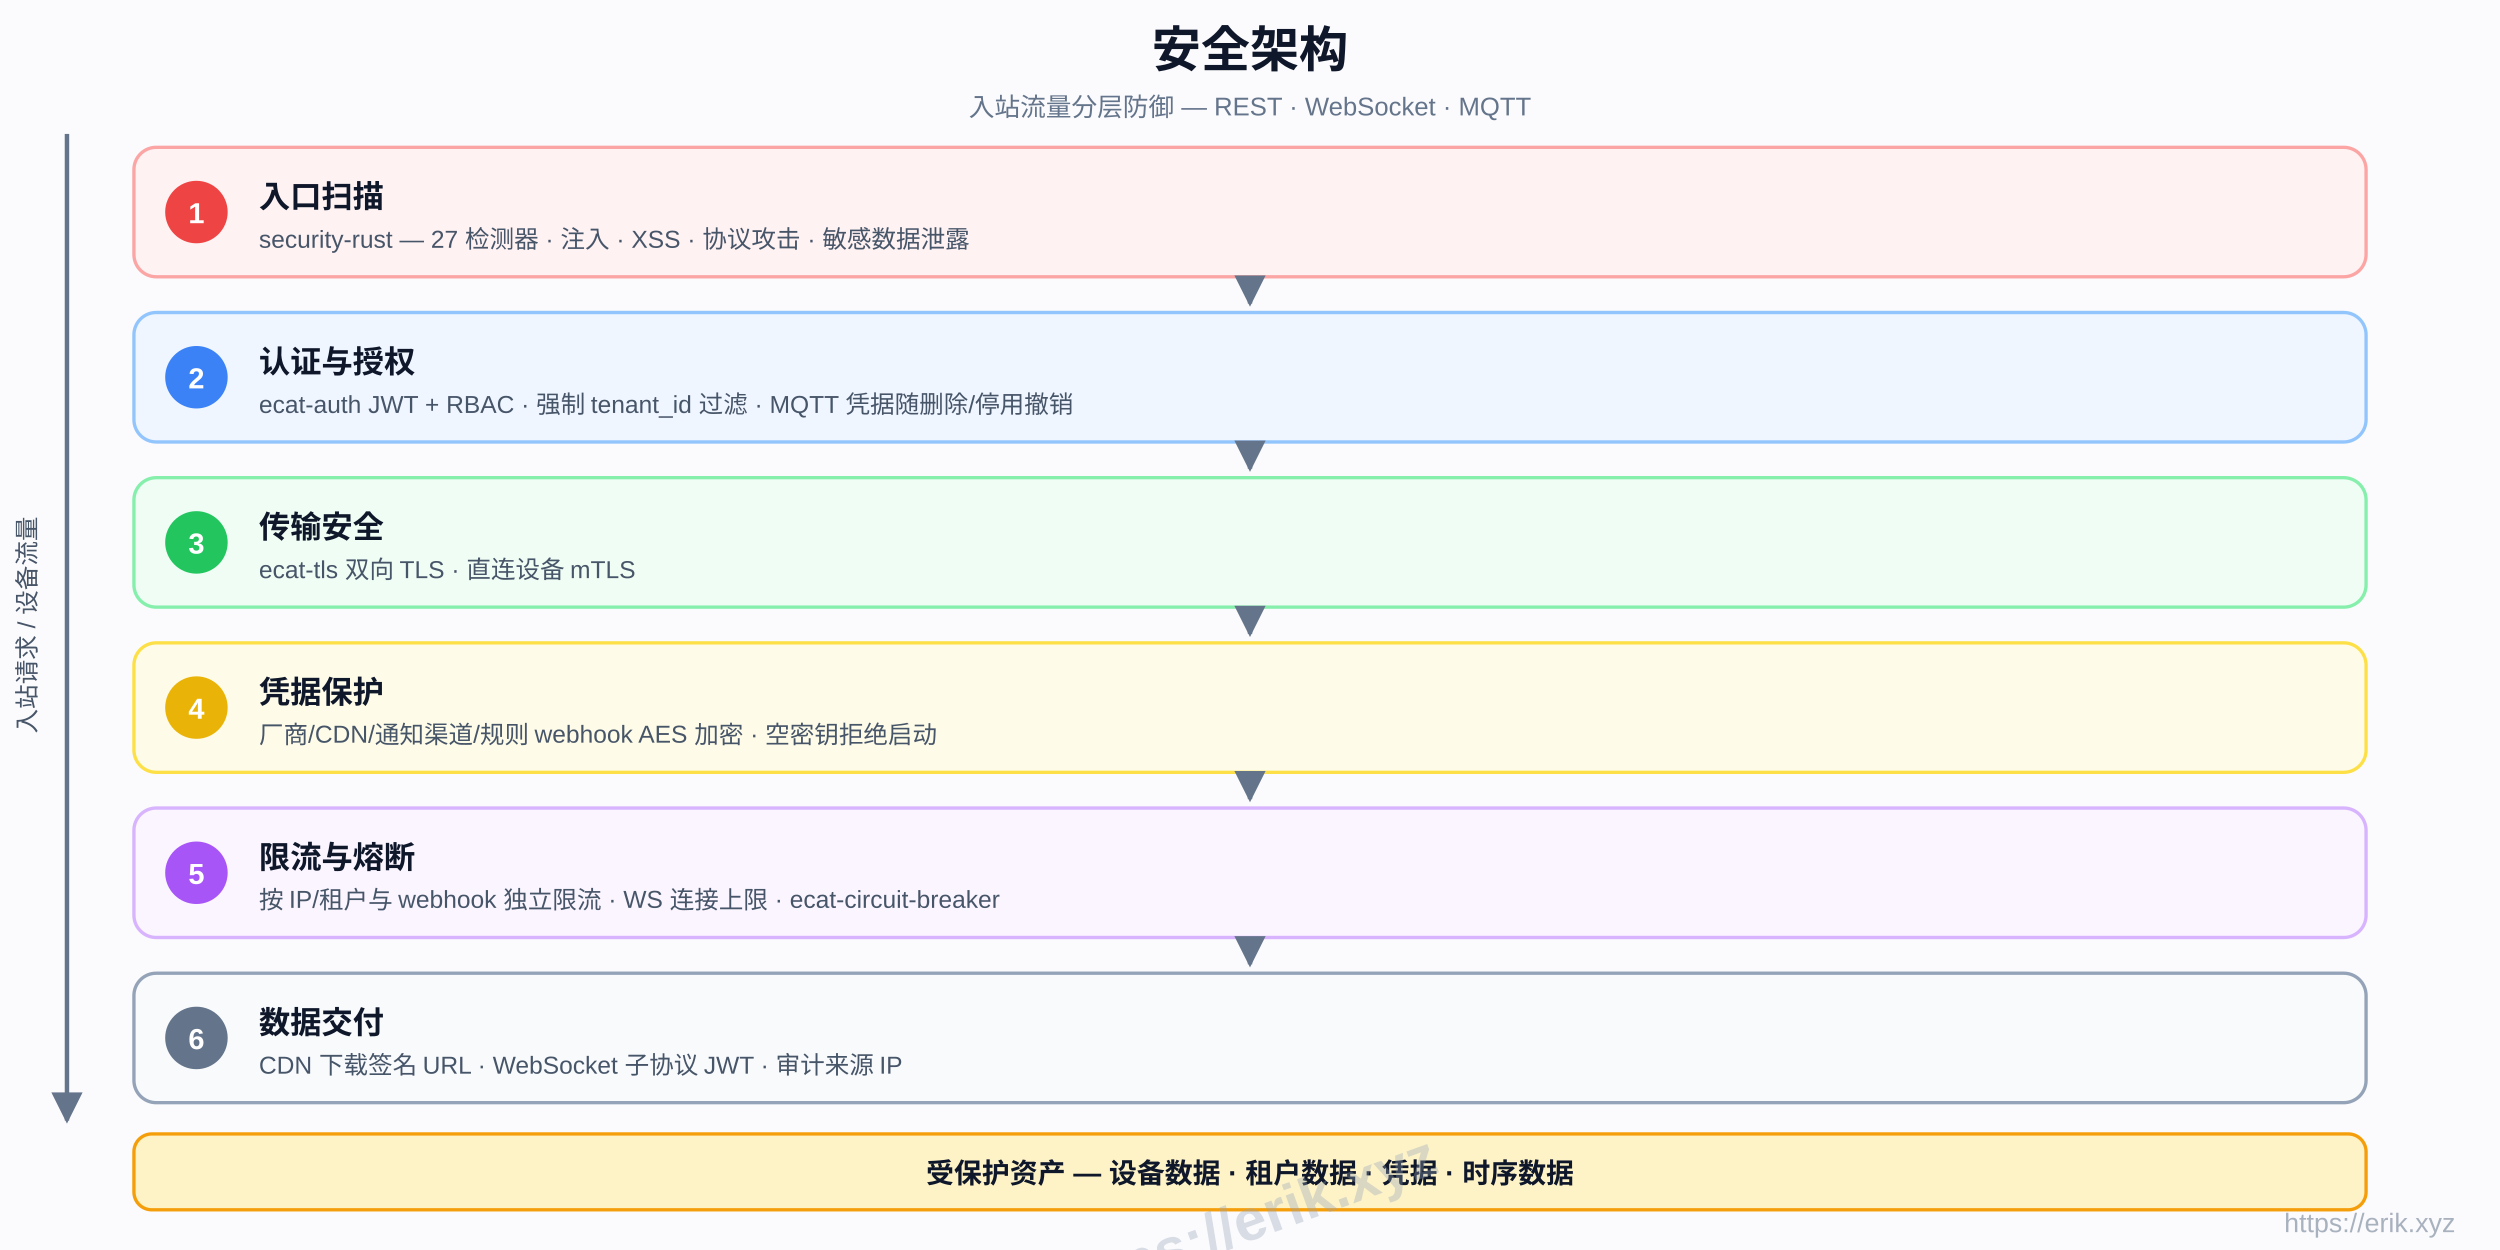
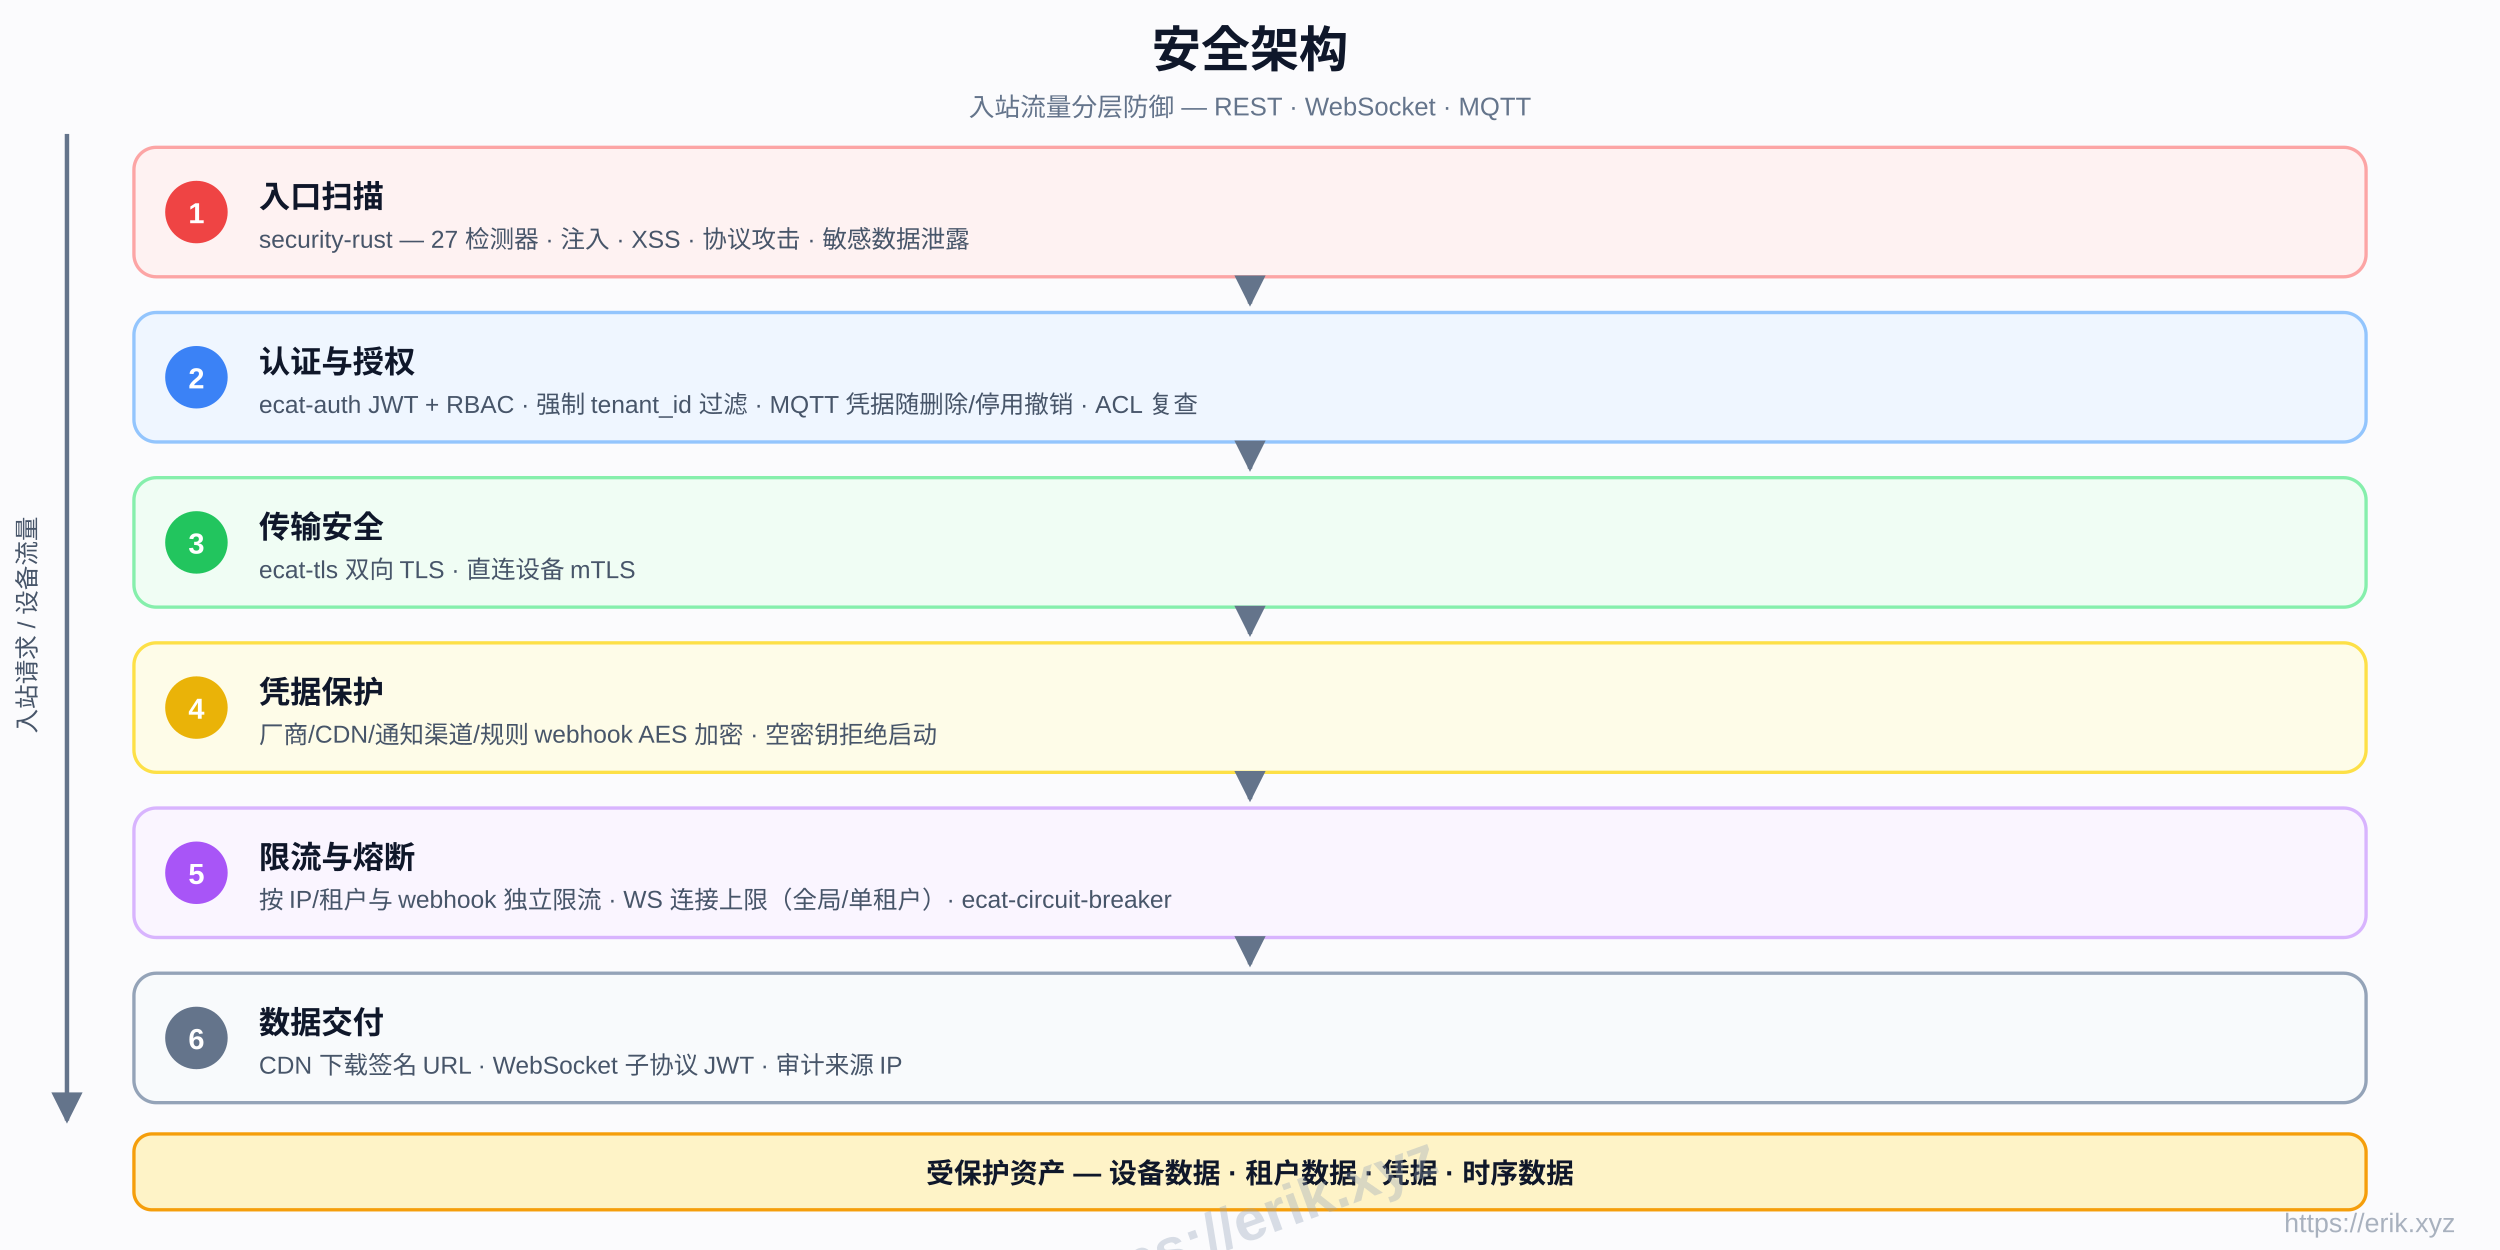
<svg xmlns="http://www.w3.org/2000/svg" viewBox="0 0 1120 560" font-family="Arial, 'PingFang SC', 'Microsoft YaHei', sans-serif">
  <defs>
    <marker id="arrow" viewBox="0 0 10 10" refX="9" refY="5" markerWidth="7" markerHeight="7" orient="auto-start-reverse">
      <path d="M0,0 L10,5 L0,10 z" fill="#64748b" />
    </marker>
  </defs>
  <rect width="1120" height="560" fill="#fbfbfd" />
  <text x="560" y="30" text-anchor="middle" font-size="22" font-weight="bold" fill="#0f172a">安全架构</text>
  <text x="560" y="52" text-anchor="middle" font-size="11.5" fill="#64748b">入站流量分层防御 — REST · WebSocket · MQTT</text>
  <line x1="30" y1="60" x2="30" y2="502" stroke="#64748b" stroke-width="2" marker-end="url(#arrow)" />
  <text x="16" y="280" text-anchor="middle" font-size="11" fill="#475569" transform="rotate(-90 16 280)">入站请求 / 设备流量</text>
  <g>
    <rect x="60" y="66" width="1000" height="58" rx="10" fill="#fef2f2" stroke="#fca5a5" stroke-width="1.5" />
    <circle cx="88" cy="95" r="14" fill="#ef4444" />
    <text x="88" y="100" text-anchor="middle" font-size="13" font-weight="bold" fill="#ffffff">1</text>
    <text x="116" y="93" font-size="14" font-weight="bold" fill="#0f172a">入口扫描</text>
    <text x="116" y="111" font-size="11" fill="#475569">security-rust — 27 检测器 · 注入 · XSS · 协议攻击 · 敏感数据泄露</text>
  </g>
  <line x1="560" y1="124" x2="560" y2="136" stroke="#64748b" stroke-width="2" marker-end="url(#arrow)" />
  <g>
    <rect x="60" y="140" width="1000" height="58" rx="10" fill="#eff6ff" stroke="#93c5fd" stroke-width="1.5" />
    <circle cx="88" cy="169" r="14" fill="#3b82f6" />
    <text x="88" y="174" text-anchor="middle" font-size="13" font-weight="bold" fill="#ffffff">2</text>
    <text x="116" y="167" font-size="14" font-weight="bold" fill="#0f172a">认证与授权</text>
-     <text x="116" y="185" font-size="11" fill="#475569">ecat-auth JWT + RBAC · 强制 tenant_id 过滤 · MQTT 凭据随删除/停用撤销</text>
+     <text x="116" y="185" font-size="11" fill="#475569">ecat-auth JWT + RBAC · 强制 tenant_id 过滤 · MQTT 凭据随删除/停用撤销 · ACL 复查</text>
  </g>
  <line x1="560" y1="198" x2="560" y2="210" stroke="#64748b" stroke-width="2" marker-end="url(#arrow)" />
  <g>
    <rect x="60" y="214" width="1000" height="58" rx="10" fill="#f0fdf4" stroke="#86efac" stroke-width="1.5" />
    <circle cx="88" cy="243" r="14" fill="#22c55e" />
    <text x="88" y="248" text-anchor="middle" font-size="13" font-weight="bold" fill="#ffffff">3</text>
    <text x="116" y="241" font-size="14" font-weight="bold" fill="#0f172a">传输安全</text>
    <text x="116" y="259" font-size="11" fill="#475569">ecat-tls 双向 TLS · 直连设备 mTLS</text>
  </g>
  <line x1="560" y1="272" x2="560" y2="284" stroke="#64748b" stroke-width="2" marker-end="url(#arrow)" />
  <g>
    <rect x="60" y="288" width="1000" height="58" rx="10" fill="#fefce8" stroke="#fde047" stroke-width="1.5" />
    <circle cx="88" cy="317" r="14" fill="#eab308" />
    <text x="88" y="322" text-anchor="middle" font-size="13" font-weight="bold" fill="#ffffff">4</text>
    <text x="116" y="315" font-size="14" font-weight="bold" fill="#0f172a">凭据保护</text>
    <text x="116" y="333" font-size="11" fill="#475569">厂商/CDN/通知渠道/规则 webhook AES 加密 · 空密钥拒绝启动</text>
  </g>
  <line x1="560" y1="346" x2="560" y2="358" stroke="#64748b" stroke-width="2" marker-end="url(#arrow)" />
  <g>
    <rect x="60" y="362" width="1000" height="58" rx="10" fill="#faf5ff" stroke="#d8b4fe" stroke-width="1.5" />
    <circle cx="88" cy="391" r="14" fill="#a855f7" />
    <text x="88" y="396" text-anchor="middle" font-size="13" font-weight="bold" fill="#ffffff">5</text>
    <text x="116" y="389" font-size="14" font-weight="bold" fill="#0f172a">限流与熔断</text>
-     <text x="116" y="407" font-size="11" fill="#475569">按 IP/租户与 webhook 独立限流 · WS 连接上限 · ecat-circuit-breaker</text>
+     <text x="116" y="407" font-size="11" fill="#475569">按 IP/租户与 webhook 独立限流 · WS 连接上限（全局/单租户）· ecat-circuit-breaker</text>
  </g>
  <line x1="560" y1="420" x2="560" y2="432" stroke="#64748b" stroke-width="2" marker-end="url(#arrow)" />
  <g>
    <rect x="60" y="436" width="1000" height="58" rx="10" fill="#f8fafc" stroke="#94a3b8" stroke-width="1.5" />
    <circle cx="88" cy="465" r="14" fill="#64748b" />
    <text x="88" y="470" text-anchor="middle" font-size="13" font-weight="bold" fill="#ffffff">6</text>
    <text x="116" y="463" font-size="14" font-weight="bold" fill="#0f172a">数据交付</text>
    <text x="116" y="481" font-size="11" fill="#475569">CDN 下载签名 URL · WebSocket 子协议 JWT · 审计来源 IP</text>
  </g>
  <rect x="60" y="508" width="1000" height="34" rx="8" fill="#fef3c7" stroke="#f59e0b" stroke-width="1.5" />
  <text x="560" y="530" text-anchor="middle" font-size="12.5" font-weight="bold" fill="#0f172a">受保护资产 — 设备数据 · 租户数据 · 凭据 · 时序数据</text>
  <text x="560" y="556" text-anchor="middle" font-size="26" font-weight="bold" fill="#94a3b8" opacity="0.35" transform="rotate(-20 560 556)">https://erik.xyz</text>
  <text x="1100" y="552" text-anchor="end" font-size="12" fill="#64748b" opacity="0.55">https://erik.xyz</text>
</svg>
